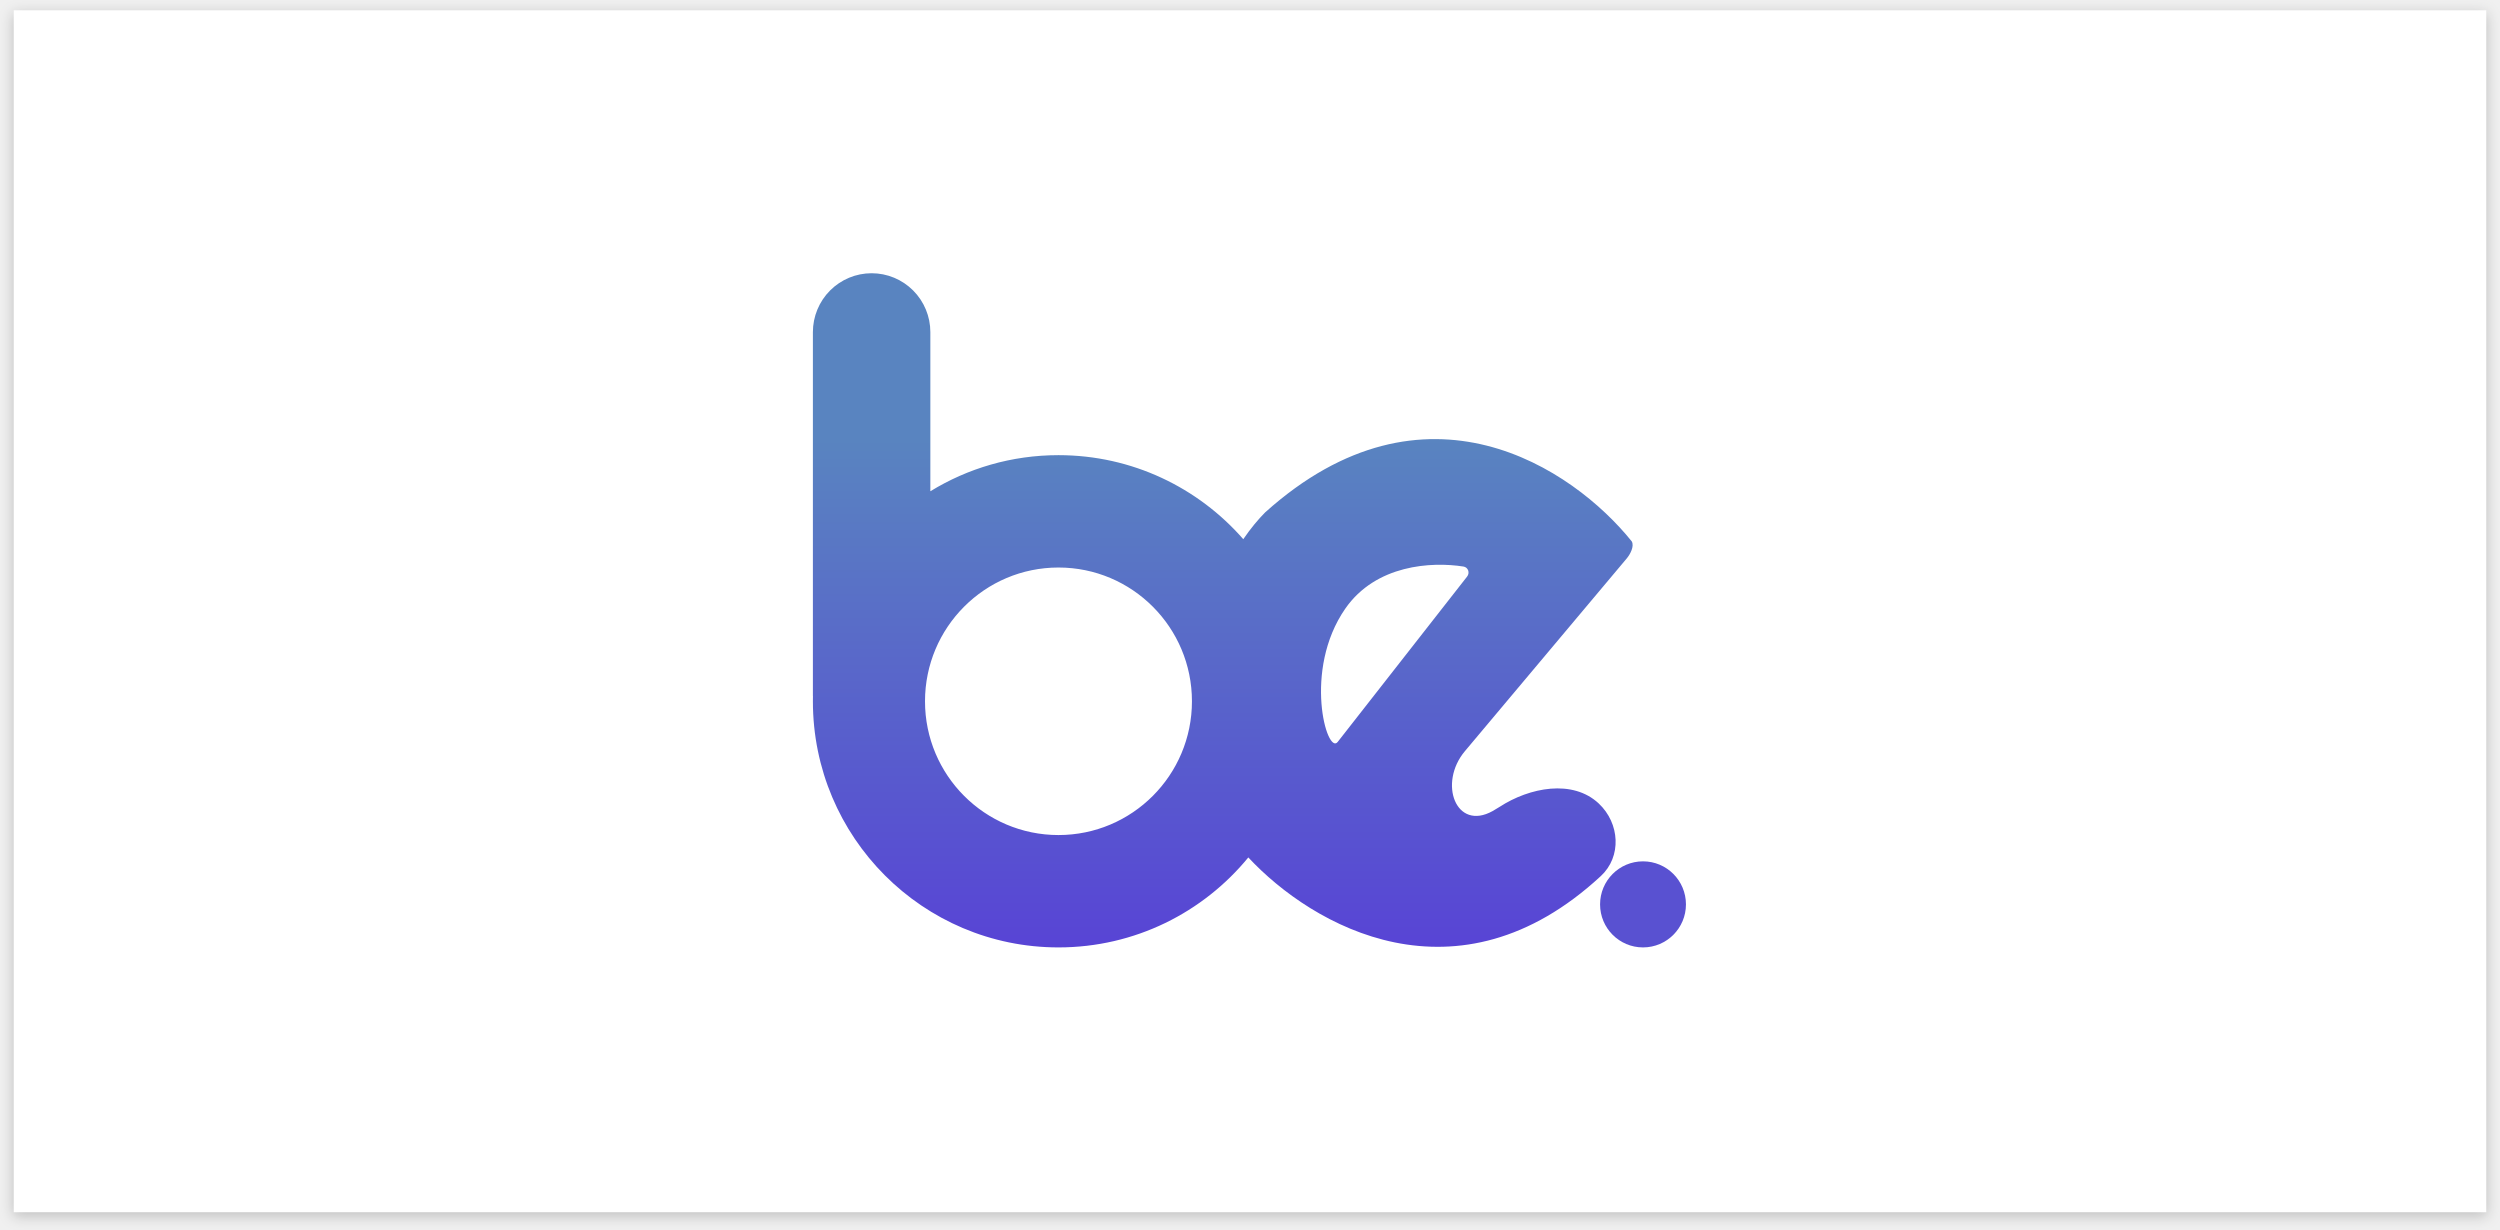
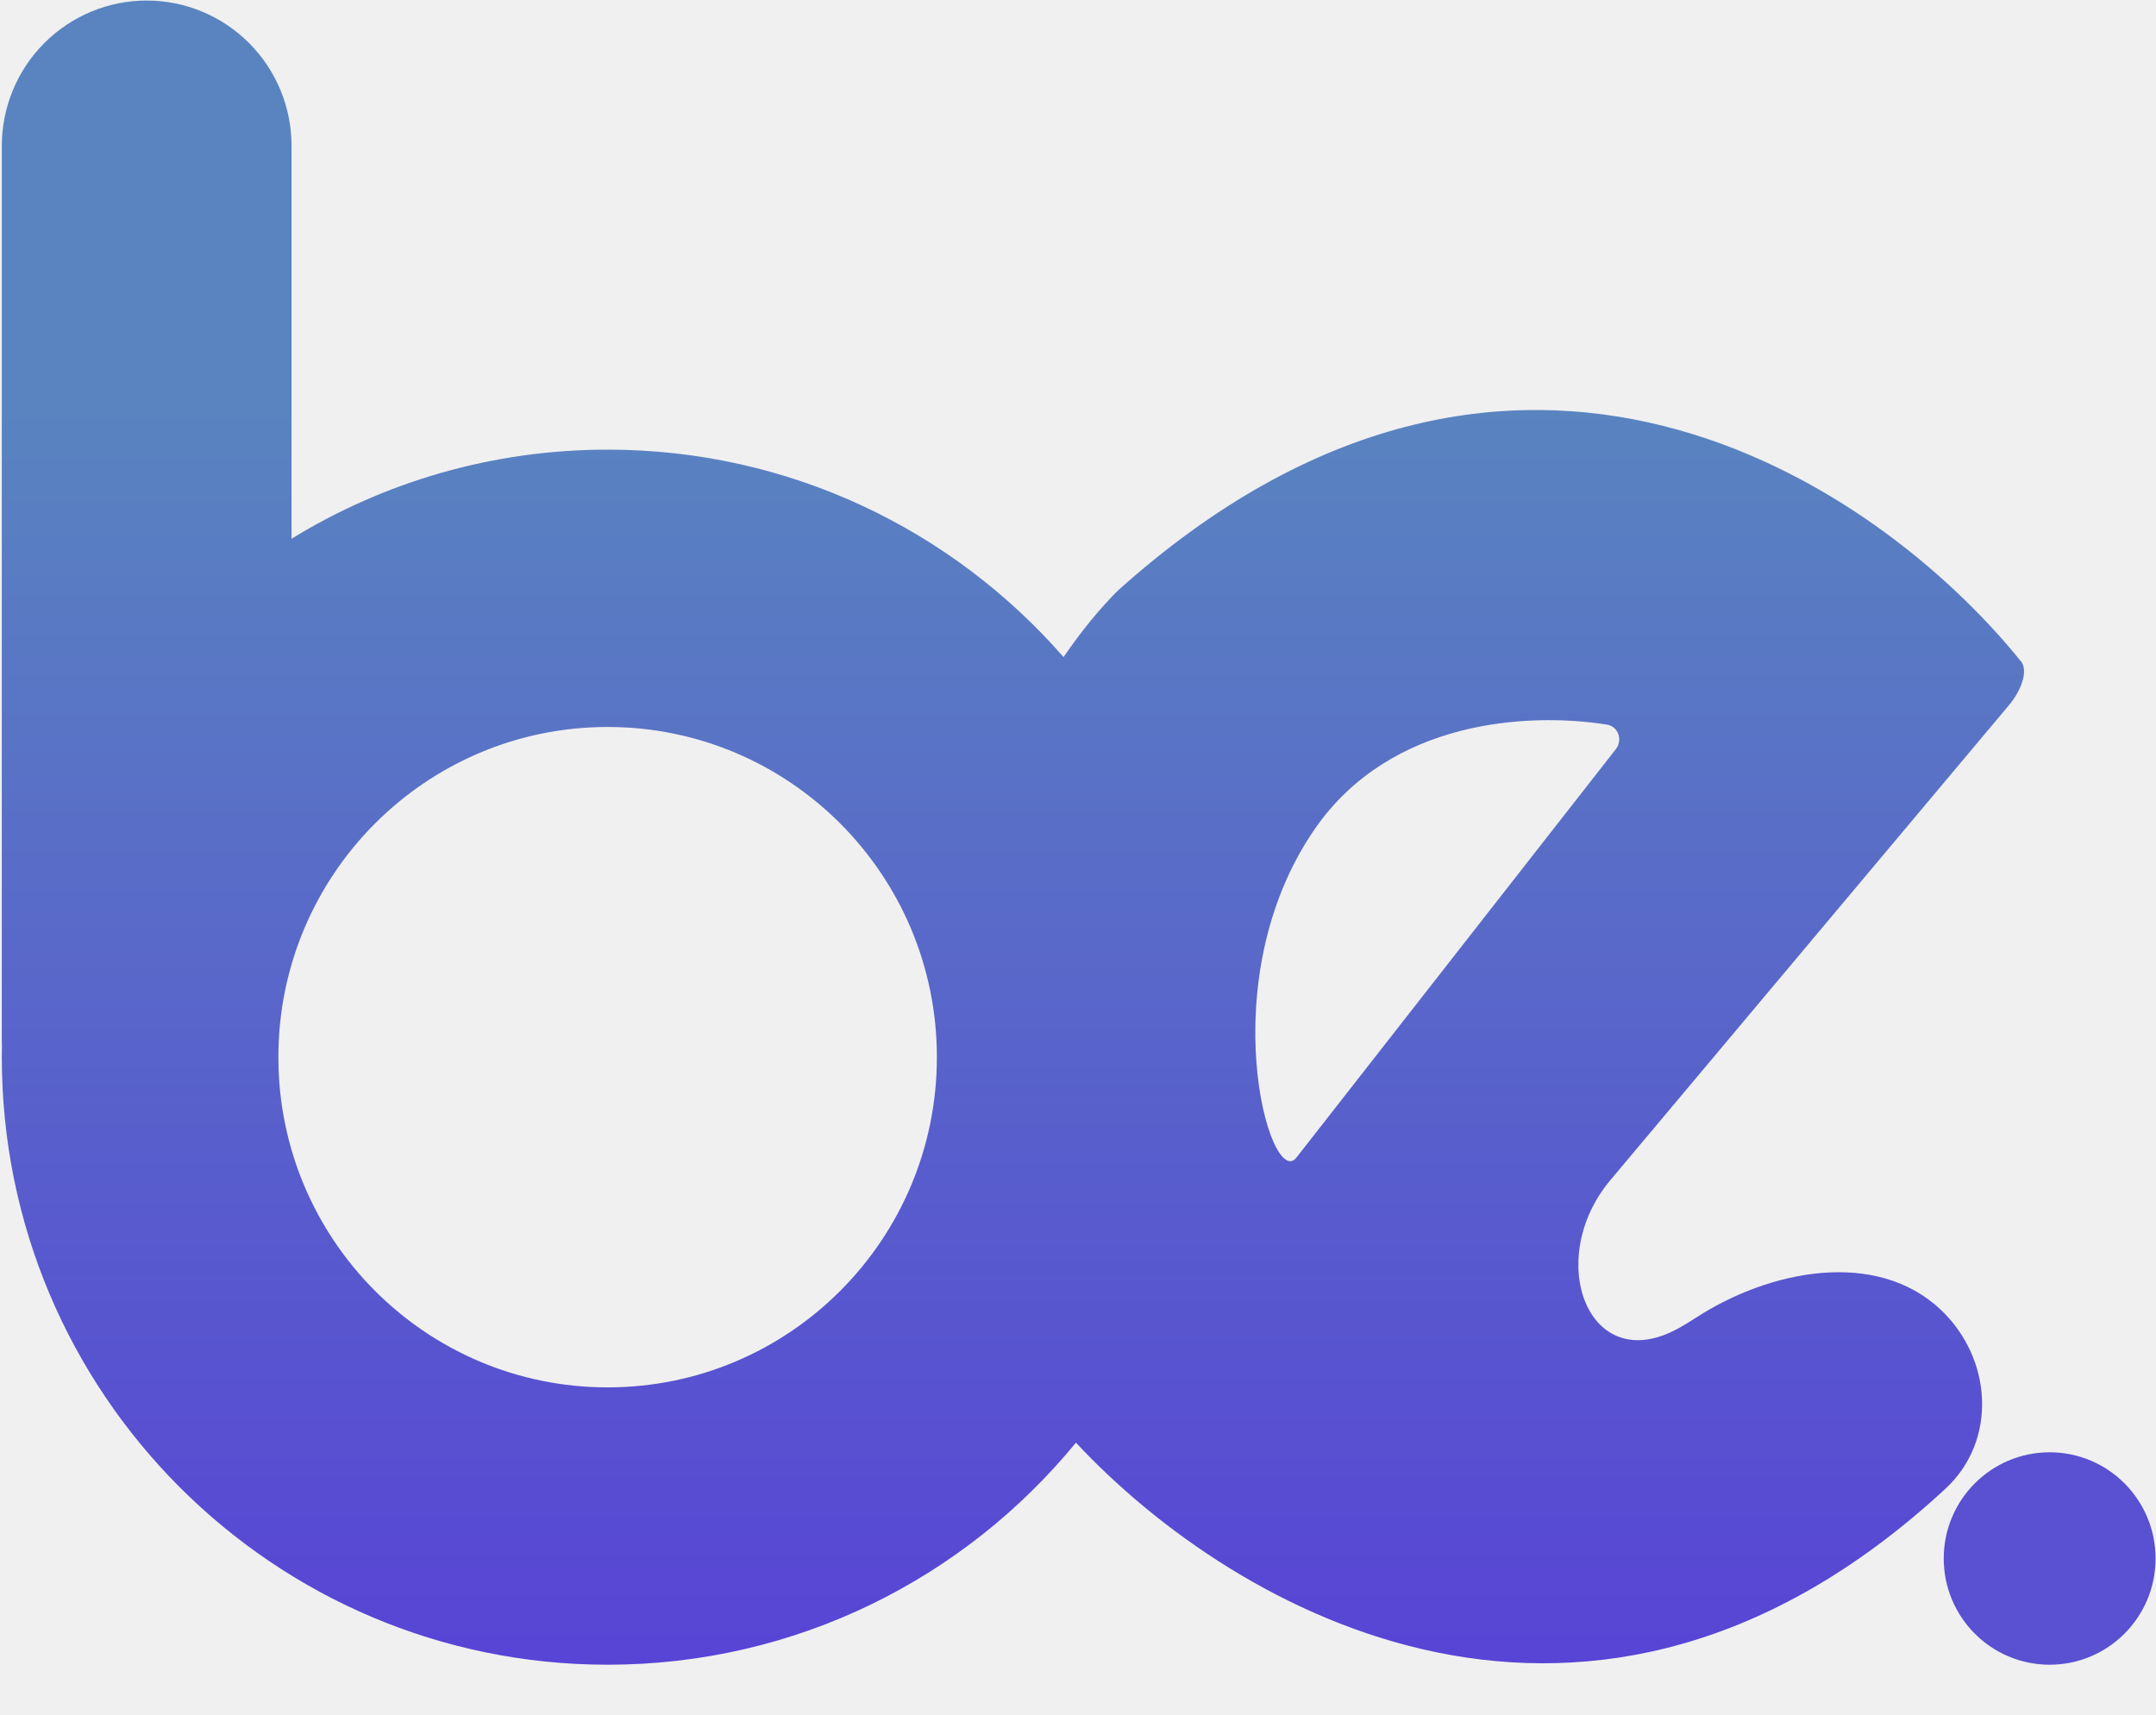
- <svg xmlns="http://www.w3.org/2000/svg" width="1456" height="716" viewBox="0 0 1456 716" fill="none">
-   <g filter="url(#filter0_d_1_6)">
-     <rect x="8" y="6" width="1440" height="700" fill="white" />
-   </g>
-   <g clip-path="url(#clip0_1_6)">
-     <path fill-rule="evenodd" clip-rule="evenodd" d="M541.834 193.412C541.834 184.32 538.231 175.602 531.816 169.173C525.402 162.745 516.703 159.133 507.632 159.133C498.561 159.133 489.861 162.745 483.447 169.173C477.033 175.602 473.429 184.32 473.429 193.412H507.632H541.834ZM473.429 193.412H541.834V286.116C563.559 272.775 589.111 265.084 616.457 265.084C659.372 265.084 697.873 284.027 724.089 314.025C728.4 307.717 732.779 302.467 736.841 298.395C830.076 214.661 916.14 272.802 950.273 315.233C950.31 315.28 950.344 315.331 950.374 315.385C951.882 318.156 949.453 322.8 947.425 325.215L853.168 437.463C837.45 456.182 847.975 484.227 869.32 472.356C870.7 471.589 872.043 470.778 873.351 469.928C890.822 458.569 915.946 453.69 931.131 467.973C943.358 479.474 944.618 498.848 932.296 510.247C848.695 587.587 764.471 539.555 727.017 499.375C700.785 531.368 660.999 551.775 616.457 551.775C537.465 551.775 473.429 487.597 473.429 408.429C473.429 407.387 473.44 406.348 473.463 405.311L473.429 405.314L473.429 193.412ZM694.189 408.429C694.189 451.455 659.387 486.334 616.457 486.334C573.527 486.334 538.724 451.455 538.724 408.429C538.724 365.403 573.527 330.524 616.457 330.524C659.387 330.524 694.189 365.403 694.189 408.429ZM854.457 335.776L779.102 432.066C772.883 440.297 758.606 390.324 783.48 354.487C801.325 328.779 833.839 327.043 852.321 329.955C855.064 330.387 856.17 333.586 854.457 335.776Z" fill="url(#paint0_linear_1_6)" />
-     <path d="M956.89 551.775C970.701 551.775 981.897 540.554 981.897 526.712C981.897 512.871 970.701 501.65 956.89 501.65C943.08 501.65 931.884 512.871 931.884 526.712C931.884 540.554 943.08 551.775 956.89 551.775Z" fill="#5951D1" />
+ <svg xmlns="http://www.w3.org/2000/svg" width="44" height="35" viewBox="0 0 44 35" fill="none">
+   <g clip-path="url(#clip0_1_101)">
+     <path fill-rule="evenodd" clip-rule="evenodd" d="M5.95 2.977C5.95 2.191 5.639 1.436 5.084 0.88C4.53 0.324 3.778 0.011 2.994 0.011C2.21 0.011 1.458 0.324 0.903 0.88C0.349 1.436 0.037 2.191 0.037 2.977H2.994H5.95ZM0.037 2.977H5.95V10.997C7.828 9.843 10.037 9.178 12.401 9.178C16.111 9.178 19.439 10.816 21.705 13.412C22.078 12.866 22.456 12.412 22.808 12.06C30.867 4.815 38.307 9.845 41.257 13.516C41.261 13.52 41.264 13.525 41.266 13.529C41.397 13.769 41.187 14.171 41.011 14.38L32.863 24.091C31.505 25.71 32.414 28.137 34.26 27.11C34.379 27.043 34.495 26.973 34.608 26.899C36.118 25.917 38.29 25.495 39.603 26.73C40.66 27.725 40.769 29.402 39.703 30.388C32.477 37.079 25.196 32.923 21.958 29.447C19.691 32.215 16.251 33.98 12.401 33.98C5.573 33.98 0.037 28.428 0.037 21.579C0.037 21.489 0.038 21.399 0.04 21.309L0.037 21.309L0.037 2.977ZM19.12 21.579C19.12 25.301 16.112 28.319 12.401 28.319C8.69 28.319 5.681 25.301 5.681 21.579C5.681 17.857 8.69 14.839 12.401 14.839C16.112 14.839 19.12 17.857 19.12 21.579ZM32.975 15.293L26.461 23.624C25.923 24.336 24.689 20.013 26.839 16.912C28.382 14.688 31.192 14.538 32.79 14.79C33.027 14.827 33.123 15.104 32.975 15.293Z" fill="url(#paint0_linear_1_101)" />
+     <path d="M41.829 33.98C43.023 33.98 43.991 33.01 43.991 31.812C43.991 30.615 43.023 29.644 41.829 29.644C40.636 29.644 39.668 30.615 39.668 31.812C39.668 33.01 40.636 33.98 41.829 33.98Z" fill="#5951D1" />
  </g>
  <defs>
-     <filter id="filter0_d_1_6" x="0" y="0" width="1456" height="716" filterUnits="userSpaceOnUse" color-interpolation-filters="sRGB">
-       <feFlood flood-opacity="0" result="BackgroundImageFix" />
-       <feColorMatrix in="SourceAlpha" type="matrix" values="0 0 0 0 0 0 0 0 0 0 0 0 0 0 0 0 0 0 127 0" result="hardAlpha" />
-       <feOffset dy="2" />
-       <feGaussianBlur stdDeviation="4" />
-       <feColorMatrix type="matrix" values="0 0 0 0 0 0 0 0 0 0 0 0 0 0 0 0 0 0 0.2 0" />
-       <feBlend mode="normal" in2="BackgroundImageFix" result="effect1_dropShadow_1_6" />
-       <feBlend mode="normal" in="SourceGraphic" in2="effect1_dropShadow_1_6" result="shape" />
-     </filter>
-     <linearGradient id="paint0_linear_1_6" x1="821.504" y1="255.736" x2="821.504" y2="551.43" gradientUnits="userSpaceOnUse">
+     <linearGradient id="paint0_linear_1_101" x1="30.126" y1="8.369" x2="30.126" y2="33.951" gradientUnits="userSpaceOnUse">
      <stop stop-color="#5984C0" />
      <stop offset="1" stop-color="#5844D5" />
    </linearGradient>
-     <clipPath id="clip0_1_6">
-       <rect width="509" height="393" fill="white" transform="translate(473 159)" />
+     <clipPath id="clip0_1_101">
+       <rect width="44" height="34" fill="white" />
    </clipPath>
  </defs>
</svg>
